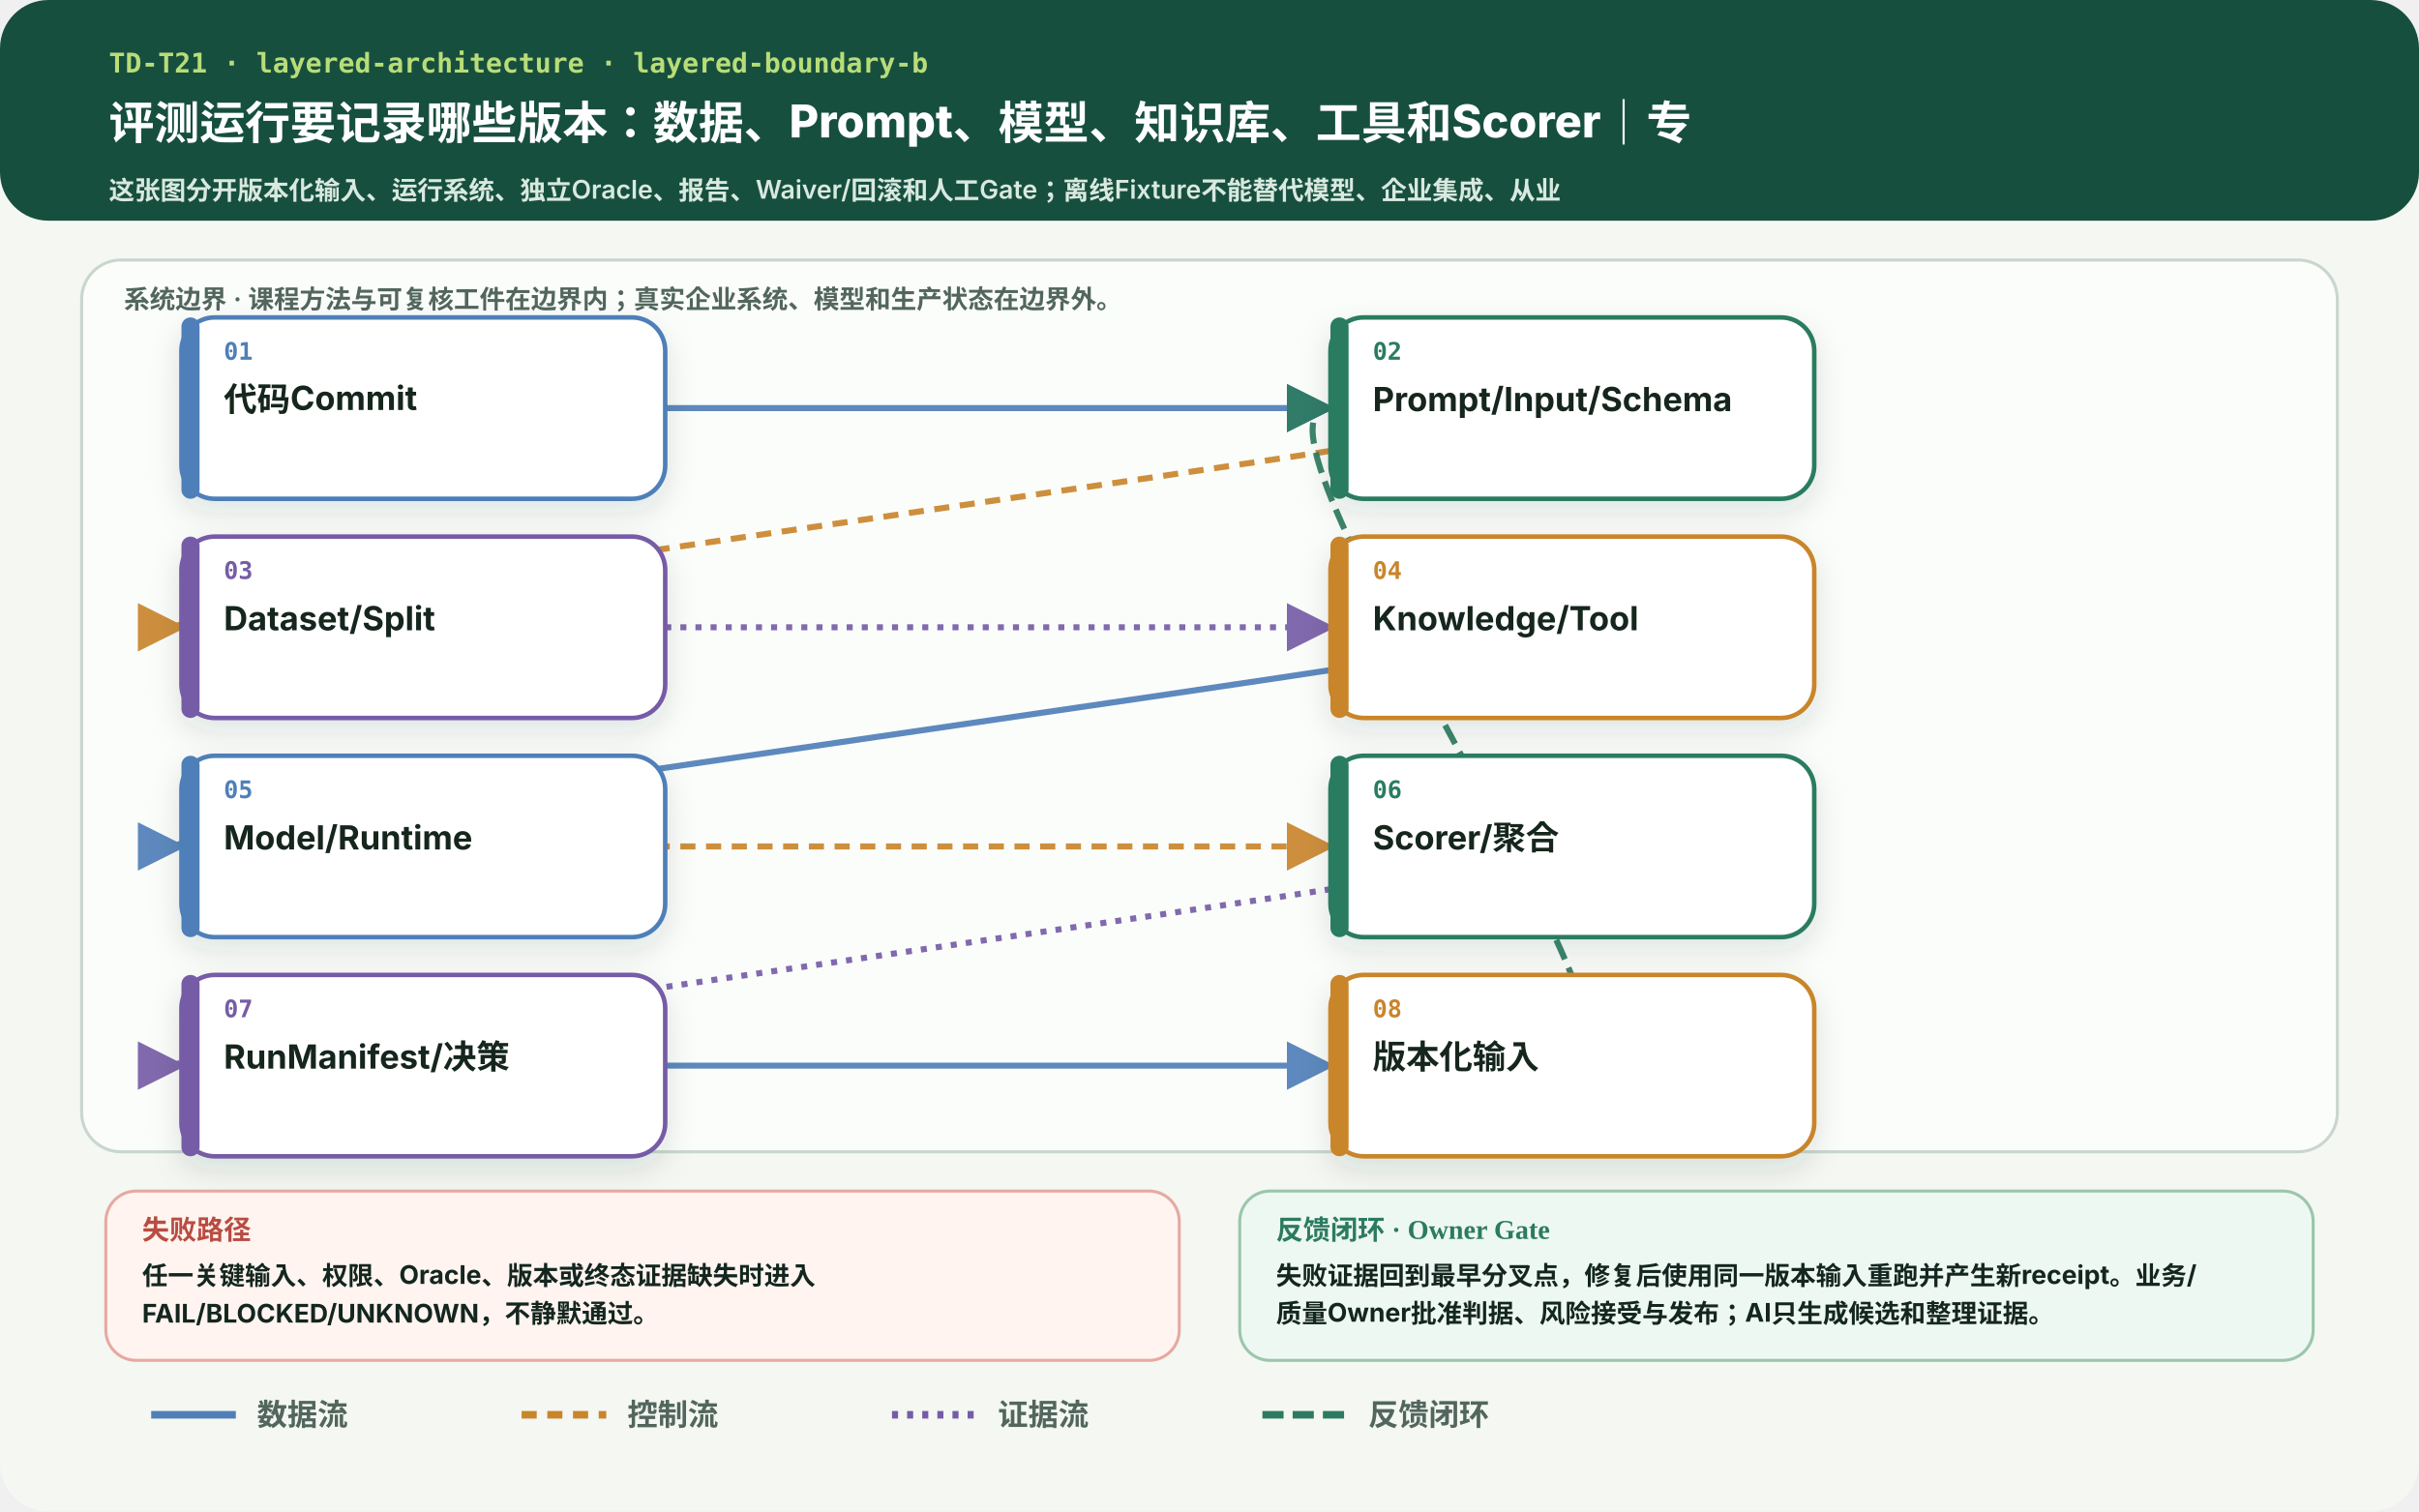
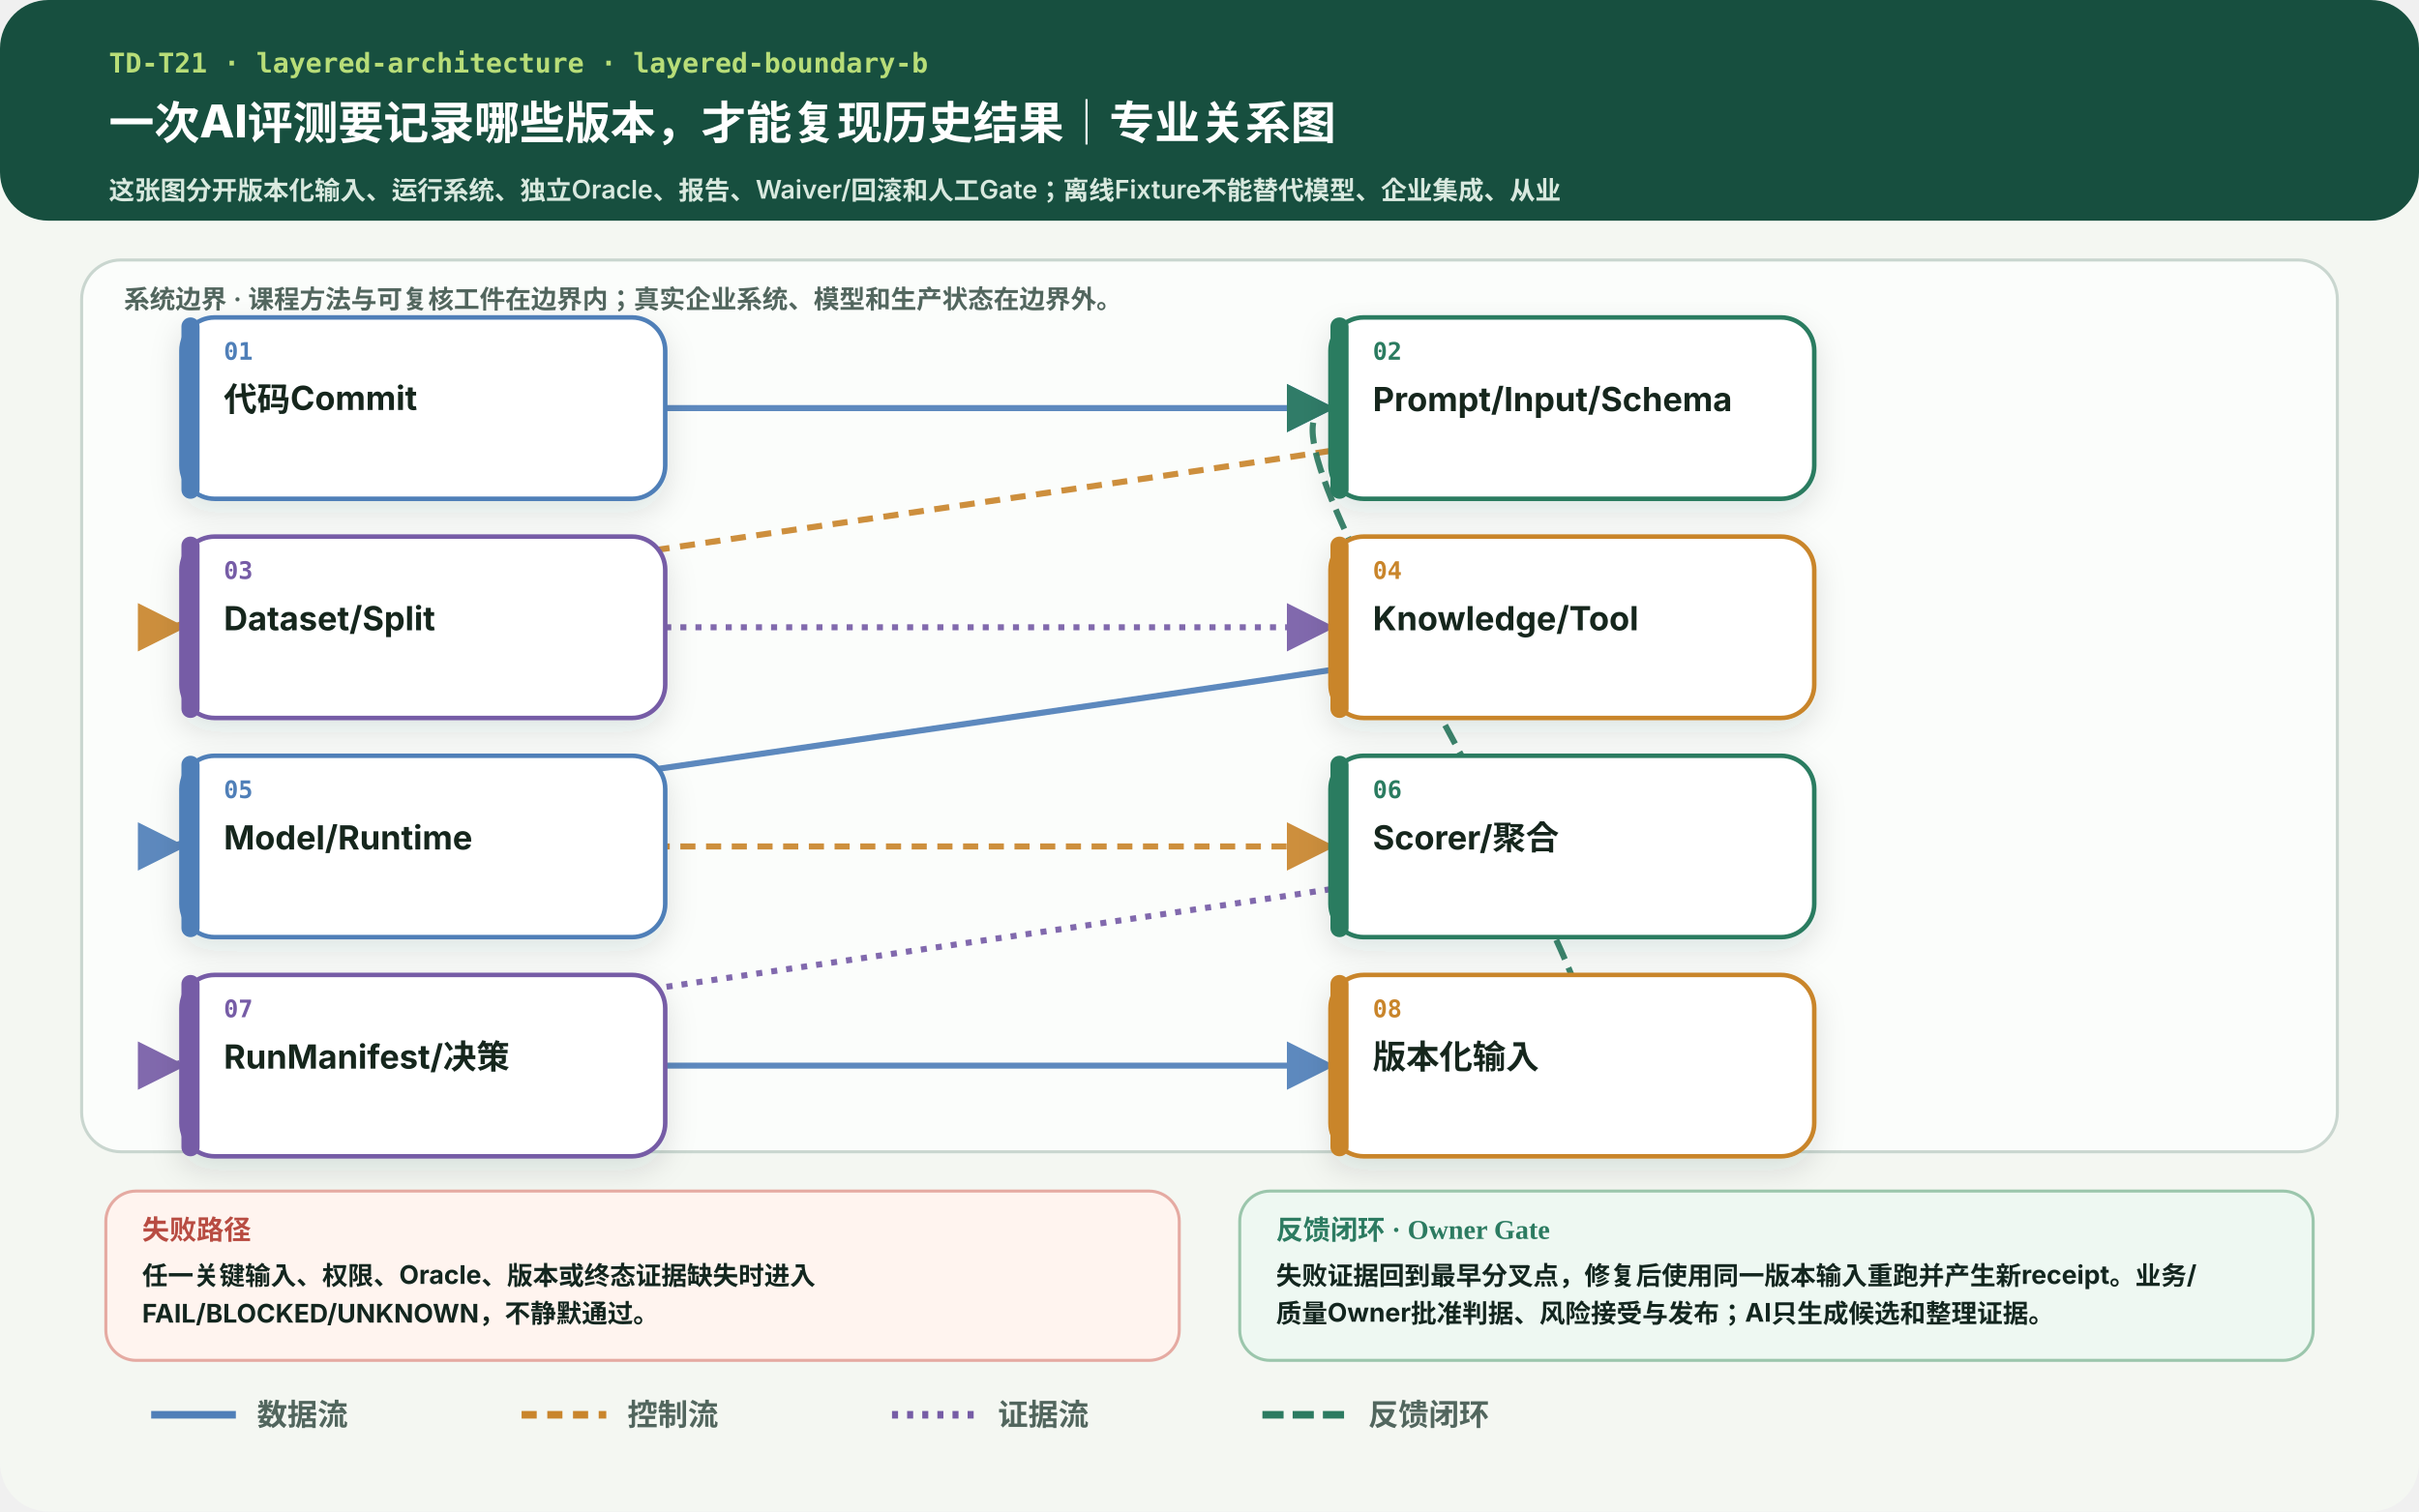
<svg xmlns="http://www.w3.org/2000/svg" role="img" aria-labelledby="title desc" viewBox="0 0 1600 1000" width="1600" height="1000">
  <defs>
    <filter id="shadow" x="-15%" y="-15%" width="130%" height="140%">
      <feDropShadow dx="0" dy="8" stdDeviation="10" flood-color="#173f32" flood-opacity="0.12" />
    </filter>
    <marker id="arrow-data" viewBox="0 0 10 10" refX="9" refY="5" markerWidth="8" markerHeight="8" orient="auto-start-reverse">
      <path d="M 0 0 L 10 5 L 0 10 z" fill="#4f7fb8" />
    </marker>
    <marker id="arrow-control" viewBox="0 0 10 10" refX="9" refY="5" markerWidth="8" markerHeight="8" orient="auto-start-reverse">
      <path d="M 0 0 L 10 5 L 0 10 z" fill="#c9852c" />
    </marker>
    <marker id="arrow-evidence" viewBox="0 0 10 10" refX="9" refY="5" markerWidth="8" markerHeight="8" orient="auto-start-reverse">
      <path d="M 0 0 L 10 5 L 0 10 z" fill="#765ca6" />
    </marker>
    <marker id="arrow-feedback" viewBox="0 0 10 10" refX="9" refY="5" markerWidth="8" markerHeight="8" orient="auto-start-reverse">
      <path d="M 0 0 L 10 5 L 0 10 z" fill="#2c7b61" />
    </marker>
  </defs>
  <rect width="1600" height="1000" rx="32" fill="#f4f7f2" />
  <rect x="0" y="0" width="1600" height="146" rx="32" fill="#174f3f" />
  <text x="72" y="48" font-family="ui-monospace,SFMono-Regular,Menlo,monospace" font-size="18" font-weight="800" fill="#b8dd78">TD-T21 · layered-architecture · layered-boundary-b</text>
-   <text x="72" y="92" text-anchor="start" font-family="-apple-system,BlinkMacSystemFont,'Segoe UI','PingFang SC',sans-serif" font-size="30" font-weight="800" fill="#ffffff">评测运行要记录哪些版本：数据、Prompt、模型、知识库、工具和Scorer｜专</text>
+   <text x="72" y="92" text-anchor="start" font-family="-apple-system,BlinkMacSystemFont,'Segoe UI','PingFang SC',sans-serif" font-size="30" font-weight="800" fill="#ffffff">一次AI评测要记录哪些版本，才能复现历史结果｜专业关系图</text>
  <text x="72" y="132" text-anchor="start" font-family="-apple-system,BlinkMacSystemFont,'Segoe UI','PingFang SC',sans-serif" font-size="17" font-weight="600" fill="#d9e9df">这张图分开版本化输入、运行系统、独立Oracle、报告、Waiver/回滚和人工Gate；离线Fixture不能替代模型、企业集成、从业</text>
  <rect x="54" y="172" width="1492" height="590" rx="26" fill="#fbfdfb" stroke="#c9d6cf" stroke-width="2" />
  <text x="82" y="204" font-size="17" font-weight="800" fill="#52665e">系统边界 · 课程方法与可复核工件在边界内；真实企业系统、模型和生产状态在边界外。</text>
  <path d="M 280 270 C 355 270, 805 270, 880 270" fill="none" stroke="#4f7fb8" stroke-width="4" stroke-dasharray="" marker-end="url(#arrow-data)" opacity="0.92" />
  <path d="M 1040 270 C 1115 270, 45 415, 120 415" fill="none" stroke="#c9852c" stroke-width="4" stroke-dasharray="10 7" marker-end="url(#arrow-control)" opacity="0.92" />
  <path d="M 280 415 C 355 415, 805 415, 880 415" fill="none" stroke="#765ca6" stroke-width="4" stroke-dasharray="4 6" marker-end="url(#arrow-evidence)" opacity="0.92" />
  <path d="M 1040 415 C 1115 415, 45 560, 120 560" fill="none" stroke="#4f7fb8" stroke-width="4" stroke-dasharray="" marker-end="url(#arrow-data)" opacity="0.92" />
  <path d="M 280 560 C 355 560, 805 560, 880 560" fill="none" stroke="#c9852c" stroke-width="4" stroke-dasharray="10 7" marker-end="url(#arrow-control)" opacity="0.92" />
  <path d="M 1040 560 C 1115 560, 45 705, 120 705" fill="none" stroke="#765ca6" stroke-width="4" stroke-dasharray="4 6" marker-end="url(#arrow-evidence)" opacity="0.92" />
  <path d="M 280 705 C 355 705, 805 705, 880 705" fill="none" stroke="#4f7fb8" stroke-width="4" stroke-dasharray="" marker-end="url(#arrow-data)" opacity="0.92" />
  <path d="M 1040 705 C 1115 705, 805 270, 880 270" fill="none" stroke="#2c7b61" stroke-width="4" stroke-dasharray="14 6" marker-end="url(#arrow-feedback)" opacity="0.92" />
  <g filter="url(#shadow)">
    <rect x="120" y="210" width="320" height="120" rx="22" fill="#ffffff" stroke="#4f7fb8" stroke-width="3" />
    <rect x="120" y="210" width="12" height="120" rx="6" fill="#4f7fb8" />
    <text x="148" y="238" font-family="ui-monospace,SFMono-Regular,Menlo,monospace" font-size="16" font-weight="800" fill="#4f7fb8">01</text>
    <text x="148" y="272" text-anchor="start" font-family="-apple-system,BlinkMacSystemFont,'Segoe UI','PingFang SC',sans-serif" font-size="22" font-weight="700" fill="#13261f">代码Commit</text>
  </g>
  <g filter="url(#shadow)">
    <rect x="880" y="210" width="320" height="120" rx="22" fill="#ffffff" stroke="#2c7b61" stroke-width="3" />
    <rect x="880" y="210" width="12" height="120" rx="6" fill="#2c7b61" />
    <text x="908" y="238" font-family="ui-monospace,SFMono-Regular,Menlo,monospace" font-size="16" font-weight="800" fill="#2c7b61">02</text>
    <text x="908" y="272" text-anchor="start" font-family="-apple-system,BlinkMacSystemFont,'Segoe UI','PingFang SC',sans-serif" font-size="22" font-weight="700" fill="#13261f">Prompt/Input/Schema</text>
  </g>
  <g filter="url(#shadow)">
    <rect x="120" y="355" width="320" height="120" rx="22" fill="#ffffff" stroke="#765ca6" stroke-width="3" />
    <rect x="120" y="355" width="12" height="120" rx="6" fill="#765ca6" />
    <text x="148" y="383" font-family="ui-monospace,SFMono-Regular,Menlo,monospace" font-size="16" font-weight="800" fill="#765ca6">03</text>
    <text x="148" y="417" text-anchor="start" font-family="-apple-system,BlinkMacSystemFont,'Segoe UI','PingFang SC',sans-serif" font-size="22" font-weight="700" fill="#13261f">Dataset/Split</text>
  </g>
  <g filter="url(#shadow)">
    <rect x="880" y="355" width="320" height="120" rx="22" fill="#ffffff" stroke="#c9852c" stroke-width="3" />
    <rect x="880" y="355" width="12" height="120" rx="6" fill="#c9852c" />
    <text x="908" y="383" font-family="ui-monospace,SFMono-Regular,Menlo,monospace" font-size="16" font-weight="800" fill="#c9852c">04</text>
    <text x="908" y="417" text-anchor="start" font-family="-apple-system,BlinkMacSystemFont,'Segoe UI','PingFang SC',sans-serif" font-size="22" font-weight="700" fill="#13261f">Knowledge/Tool</text>
  </g>
  <g filter="url(#shadow)">
    <rect x="120" y="500" width="320" height="120" rx="22" fill="#ffffff" stroke="#4f7fb8" stroke-width="3" />
    <rect x="120" y="500" width="12" height="120" rx="6" fill="#4f7fb8" />
    <text x="148" y="528" font-family="ui-monospace,SFMono-Regular,Menlo,monospace" font-size="16" font-weight="800" fill="#4f7fb8">05</text>
    <text x="148" y="562" text-anchor="start" font-family="-apple-system,BlinkMacSystemFont,'Segoe UI','PingFang SC',sans-serif" font-size="22" font-weight="700" fill="#13261f">Model/Runtime</text>
  </g>
  <g filter="url(#shadow)">
    <rect x="880" y="500" width="320" height="120" rx="22" fill="#ffffff" stroke="#2c7b61" stroke-width="3" />
    <rect x="880" y="500" width="12" height="120" rx="6" fill="#2c7b61" />
    <text x="908" y="528" font-family="ui-monospace,SFMono-Regular,Menlo,monospace" font-size="16" font-weight="800" fill="#2c7b61">06</text>
    <text x="908" y="562" text-anchor="start" font-family="-apple-system,BlinkMacSystemFont,'Segoe UI','PingFang SC',sans-serif" font-size="22" font-weight="700" fill="#13261f">Scorer/聚合</text>
  </g>
  <g filter="url(#shadow)">
    <rect x="120" y="645" width="320" height="120" rx="22" fill="#ffffff" stroke="#765ca6" stroke-width="3" />
    <rect x="120" y="645" width="12" height="120" rx="6" fill="#765ca6" />
    <text x="148" y="673" font-family="ui-monospace,SFMono-Regular,Menlo,monospace" font-size="16" font-weight="800" fill="#765ca6">07</text>
    <text x="148" y="707" text-anchor="start" font-family="-apple-system,BlinkMacSystemFont,'Segoe UI','PingFang SC',sans-serif" font-size="22" font-weight="700" fill="#13261f">RunManifest/决策</text>
  </g>
  <g filter="url(#shadow)">
    <rect x="880" y="645" width="320" height="120" rx="22" fill="#ffffff" stroke="#c9852c" stroke-width="3" />
    <rect x="880" y="645" width="12" height="120" rx="6" fill="#c9852c" />
    <text x="908" y="673" font-family="ui-monospace,SFMono-Regular,Menlo,monospace" font-size="16" font-weight="800" fill="#c9852c">08</text>
    <text x="908" y="707" text-anchor="start" font-family="-apple-system,BlinkMacSystemFont,'Segoe UI','PingFang SC',sans-serif" font-size="22" font-weight="700" fill="#13261f">版本化输入</text>
  </g>
  <g transform="translate(70 788)">
    <rect width="710" height="112" rx="20" fill="#fff4ef" stroke="#e5aaa2" stroke-width="2" />
    <text x="24" y="32" font-size="18" font-weight="900" fill="#b84c42">失败路径</text>
    <text x="24" y="62" text-anchor="start" font-family="-apple-system,BlinkMacSystemFont,'Segoe UI','PingFang SC',sans-serif" font-size="17" font-weight="650" fill="#13261f">任一关键输入、权限、Oracle、版本或终态证据缺失时进入</text>
    <text x="24" y="87" text-anchor="start" font-family="-apple-system,BlinkMacSystemFont,'Segoe UI','PingFang SC',sans-serif" font-size="17" font-weight="650" fill="#13261f">FAIL/BLOCKED/UNKNOWN，不静默通过。</text>
  </g>
  <g transform="translate(820 788)">
    <rect width="710" height="112" rx="20" fill="#eef8f2" stroke="#9bc6ac" stroke-width="2" />
    <text x="24" y="32" font-size="18" font-weight="900" fill="#2c7b61">反馈闭环 · Owner Gate</text>
    <text x="24" y="62" text-anchor="start" font-family="-apple-system,BlinkMacSystemFont,'Segoe UI','PingFang SC',sans-serif" font-size="17" font-weight="650" fill="#13261f">失败证据回到最早分叉点，修复后使用同一版本输入重跑并产生新receipt。业务/</text>
    <text x="24" y="87" text-anchor="start" font-family="-apple-system,BlinkMacSystemFont,'Segoe UI','PingFang SC',sans-serif" font-size="17" font-weight="650" fill="#13261f">质量Owner批准判据、风险接受与发布；AI只生成候选和整理证据。</text>
  </g>
  <g transform="translate(100 936)">
    <line x1="0" y1="0" x2="56" y2="0" stroke="#4f7fb8" stroke-width="5" stroke-dasharray="" />
    <text x="70" y="7" font-size="20" font-weight="700" fill="#52665e">数据流</text>
  </g>
  <g transform="translate(345 936)">
    <line x1="0" y1="0" x2="56" y2="0" stroke="#c9852c" stroke-width="5" stroke-dasharray="10 7" />
    <text x="70" y="7" font-size="20" font-weight="700" fill="#52665e">控制流</text>
  </g>
  <g transform="translate(590 936)">
    <line x1="0" y1="0" x2="56" y2="0" stroke="#765ca6" stroke-width="5" stroke-dasharray="4 6" />
    <text x="70" y="7" font-size="20" font-weight="700" fill="#52665e">证据流</text>
  </g>
  <g transform="translate(835 936)">
    <line x1="0" y1="0" x2="56" y2="0" stroke="#2c7b61" stroke-width="5" stroke-dasharray="14 6" />
    <text x="70" y="7" font-size="20" font-weight="700" fill="#52665e">反馈闭环</text>
  </g>
</svg>
